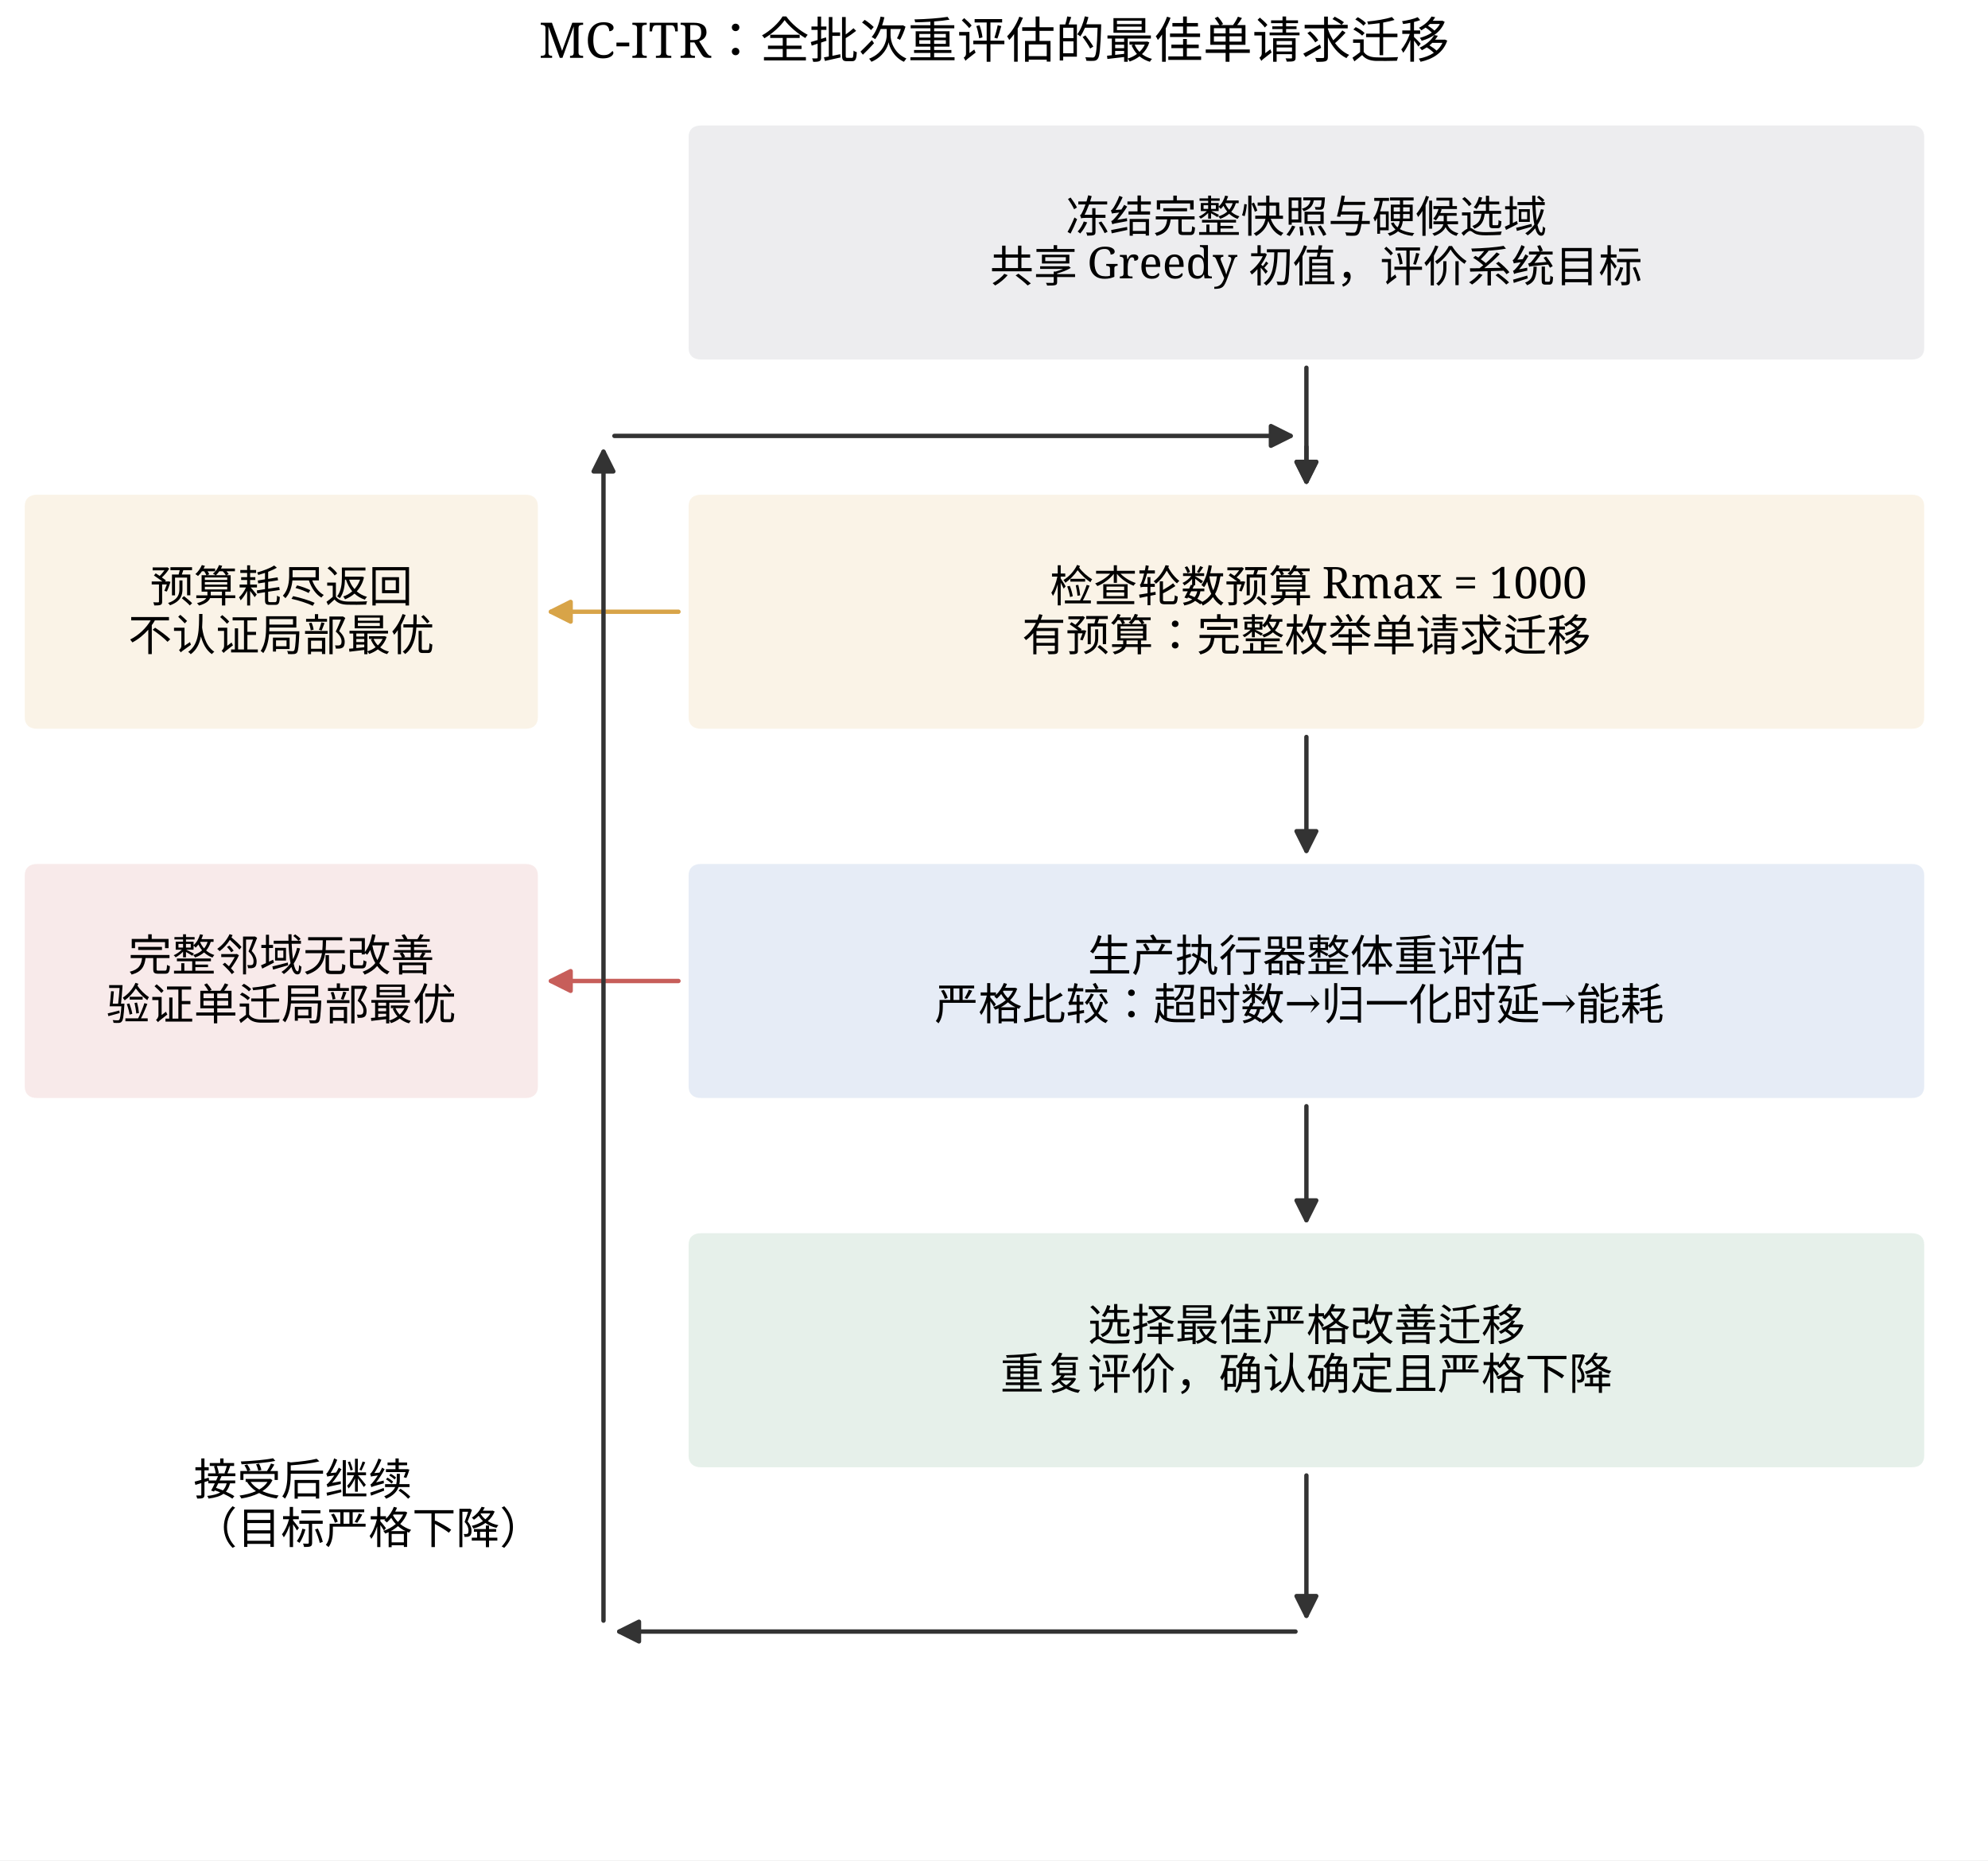
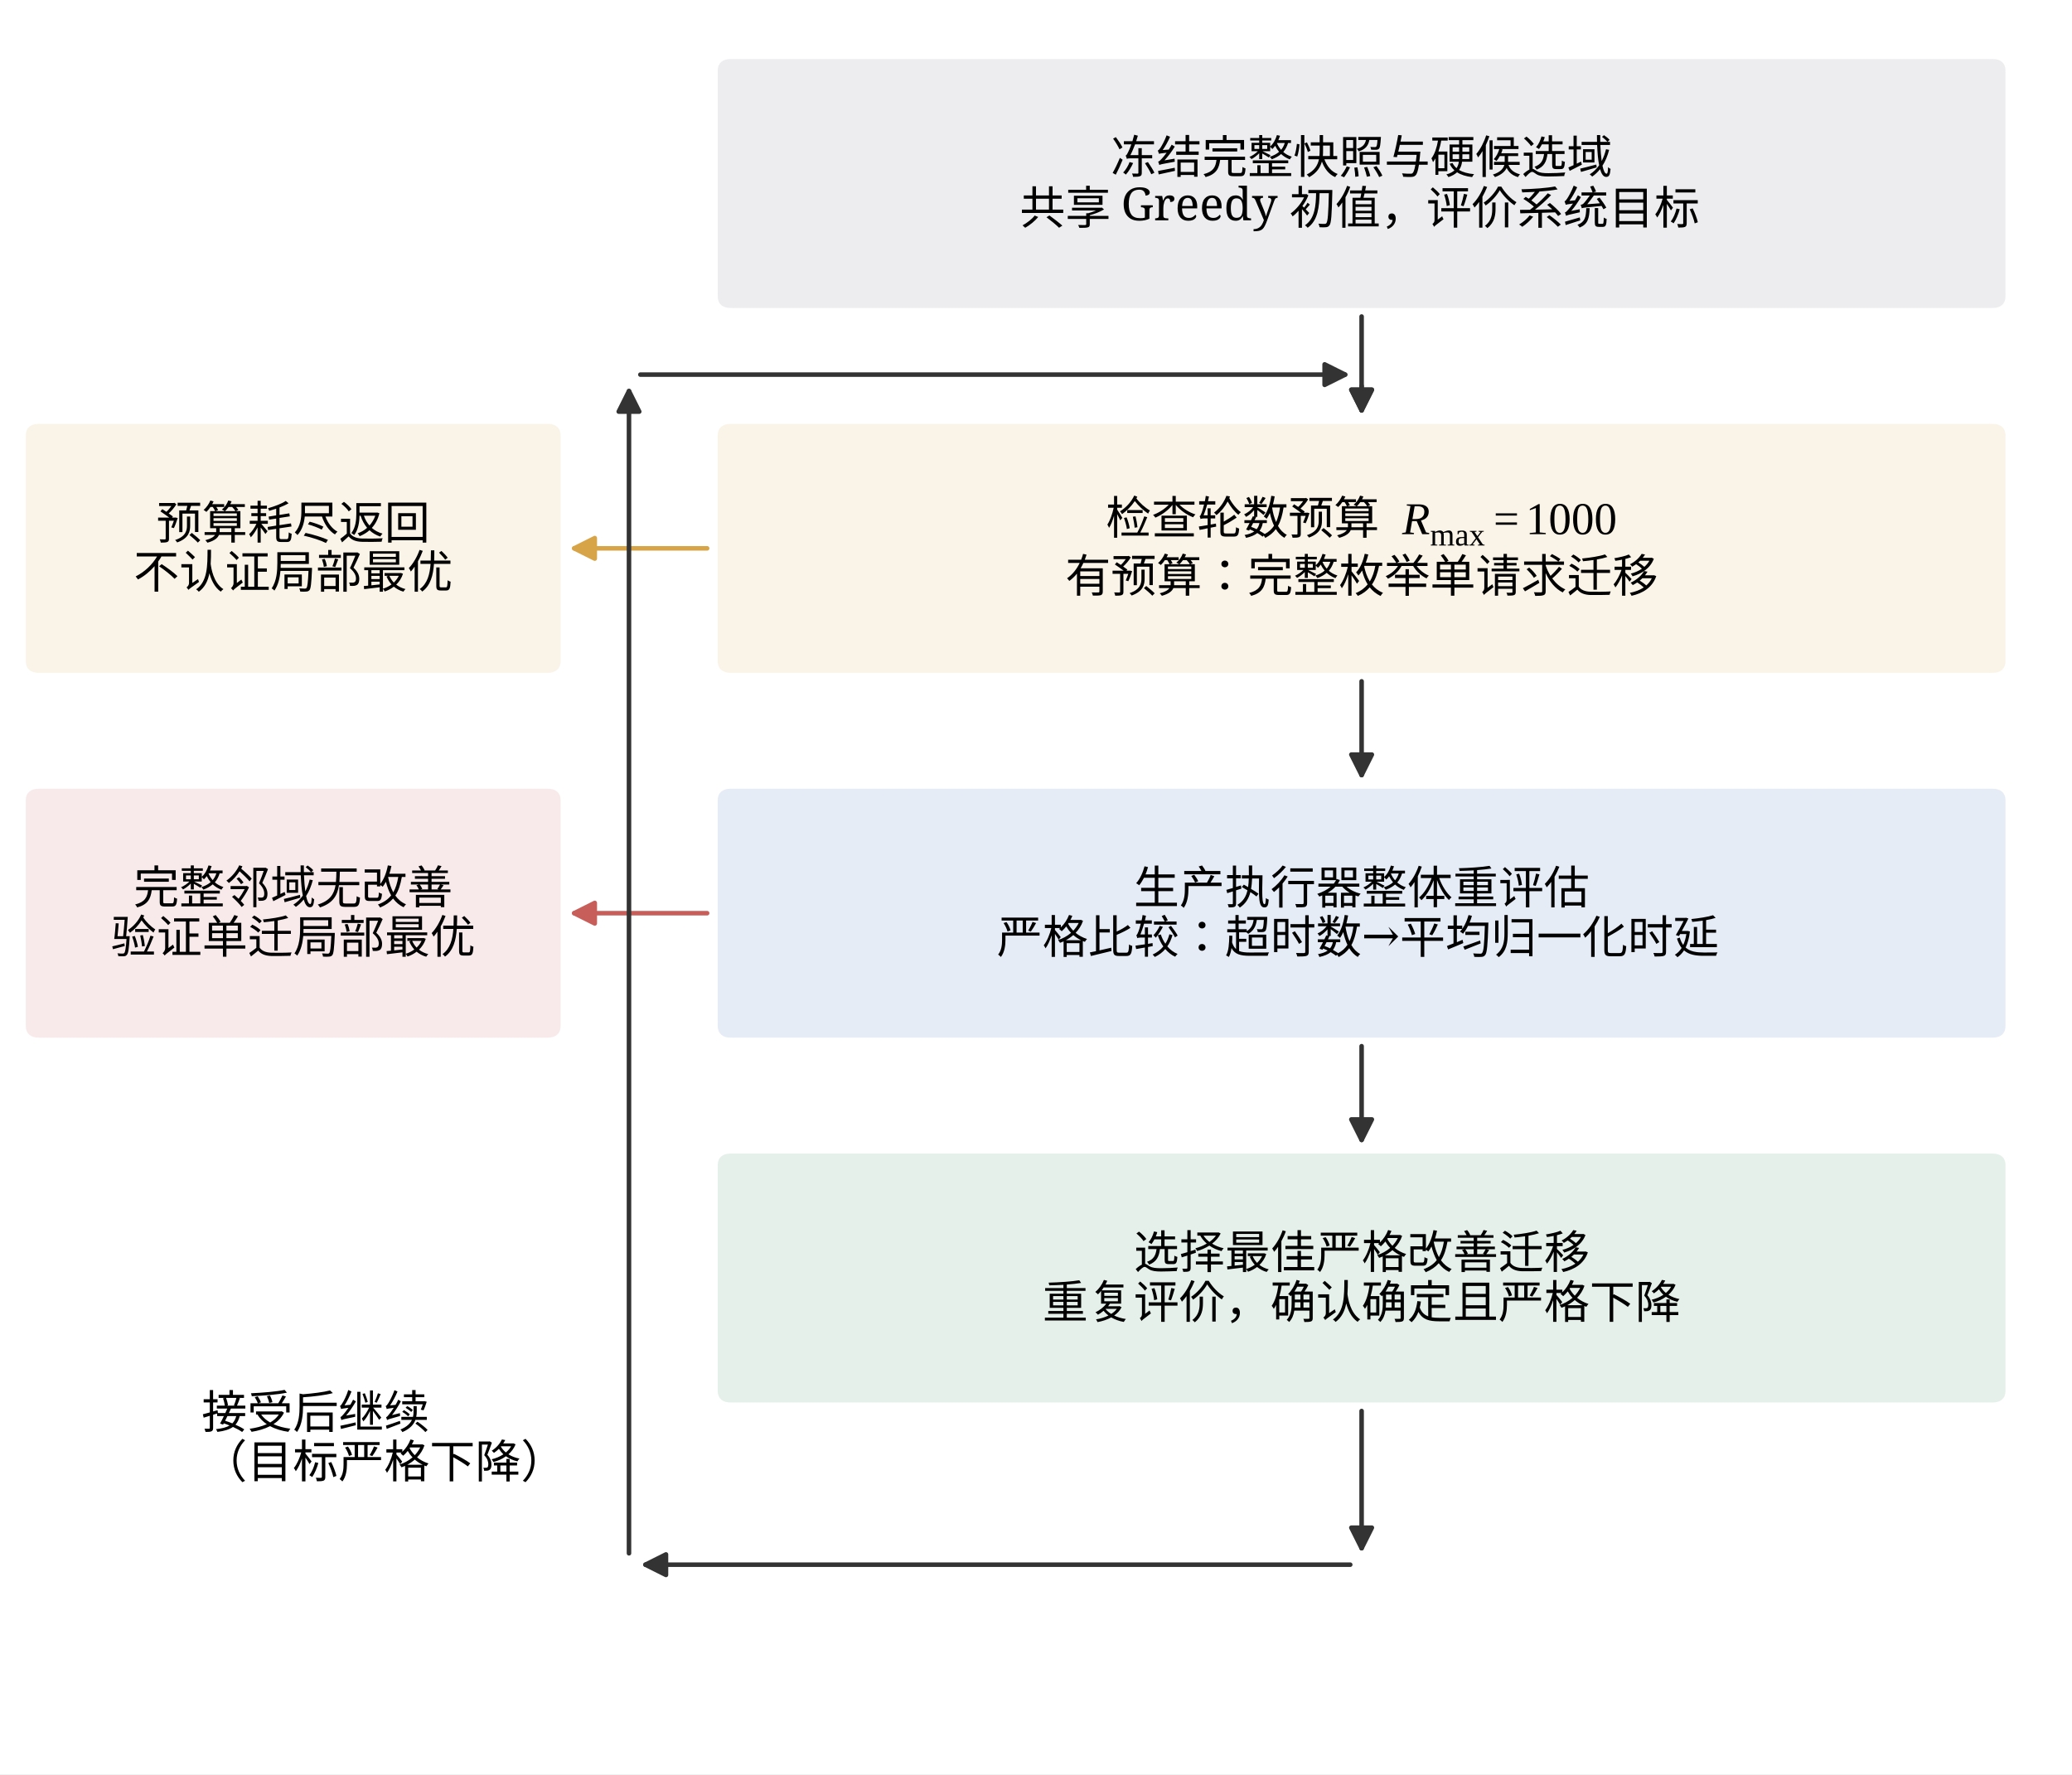
- <svg xmlns="http://www.w3.org/2000/svg" width="363.6pt" height="340.199pt" viewBox="0 0 363.6 340.199" version="1.1">
+ <svg xmlns="http://www.w3.org/2000/svg" width="363.6pt" height="311.4pt" viewBox="0 0 363.6 311.4" version="1.1">
  <defs>
    <style type="text/css">*{stroke-linejoin: round; stroke-linecap: butt}</style>
  </defs>
  <g id="figure_1">
    <g id="patch_1">
-       <path d="M 0 340.199  L 363.6 340.199  L 363.6 0  L 0 0  z " style="fill: #ffffff" />
+       <path d="M 0 311.4  L 363.6 311.4  L 363.6 0  L 0 0  z " style="fill: #ffffff" />
    </g>
    <g id="axes_1">
      <g id="patch_2">
-         <path d="M 128.232 65.247  L 349.646 65.247  Q 351.432 65.247 351.432 63.64  L 351.432 25.053  Q 351.432 23.446 349.646 23.446  L 128.232 23.446  Q 126.446 23.446 126.446 25.053  L 126.446 63.64  Q 126.446 65.247 128.232 65.247  z " clip-path="url(#pa7e5ad87c7)" style="fill: #717784; opacity: 0.13; stroke: #717784; stroke-linejoin: miter" />
+         <path d="M 128.232 53.552  L 349.646 53.552  Q 351.432 53.552 351.432 52.027  L 351.432 12.388  Q 351.432 10.863 349.646 10.863  L 128.232 10.863  Q 126.446 10.863 126.446 12.388  L 126.446 52.027  Q 126.446 53.552 128.232 53.552  z " clip-path="url(#p168ac4216e)" style="fill: #717784; opacity: 0.13; stroke: #717784; stroke-linejoin: miter" />
      </g>
      <g id="patch_3">
-         <path d="M 128.232 132.773  L 349.646 132.773  Q 351.432 132.773 351.432 131.165  L 351.432 92.579  Q 351.432 90.971 349.646 90.971  L 128.232 90.971  Q 126.446 90.971 126.446 92.579  L 126.446 131.165  Q 126.446 132.773 128.232 132.773  z " clip-path="url(#pa7e5ad87c7)" style="fill: #d8a448; opacity: 0.13; stroke: #d8a448; stroke-linejoin: miter" />
+         <path d="M 128.232 117.585  L 349.646 117.585  Q 351.432 117.585 351.432 116.06  L 351.432 76.421  Q 351.432 74.896 349.646 74.896  L 128.232 74.896  Q 126.446 74.896 126.446 76.421  L 126.446 116.06  Q 126.446 117.585 128.232 117.585  z " clip-path="url(#p168ac4216e)" style="fill: #d8a448; opacity: 0.13; stroke: #d8a448; stroke-linejoin: miter" />
      </g>
      <g id="patch_4">
-         <path d="M 128.232 200.299  L 349.646 200.299  Q 351.432 200.299 351.432 198.691  L 351.432 160.105  Q 351.432 158.497 349.646 158.497  L 128.232 158.497  Q 126.446 158.497 126.446 160.105  L 126.446 198.691  Q 126.446 200.299 128.232 200.299  z " clip-path="url(#pa7e5ad87c7)" style="fill: #3d6fb6; opacity: 0.13; stroke: #3d6fb6; stroke-linejoin: miter" />
+         <path d="M 128.232 181.618  L 349.646 181.618  Q 351.432 181.618 351.432 180.094  L 351.432 140.454  Q 351.432 138.929 349.646 138.929  L 128.232 138.929  Q 126.446 138.929 126.446 140.454  L 126.446 180.094  Q 126.446 181.618 128.232 181.618  z " clip-path="url(#p168ac4216e)" style="fill: #3d6fb6; opacity: 0.13; stroke: #3d6fb6; stroke-linejoin: miter" />
      </g>
      <g id="patch_5">
-         <path d="M 128.232 267.825  L 349.646 267.825  Q 351.432 267.825 351.432 266.217  L 351.432 227.631  Q 351.432 226.023 349.646 226.023  L 128.232 226.023  Q 126.446 226.023 126.446 227.631  L 126.446 266.217  Q 126.446 267.825 128.232 267.825  z " clip-path="url(#pa7e5ad87c7)" style="fill: #3a8d5a; opacity: 0.13; stroke: #3a8d5a; stroke-linejoin: miter" />
+         <path d="M 128.232 245.651  L 349.646 245.651  Q 351.432 245.651 351.432 244.127  L 351.432 204.487  Q 351.432 202.963 349.646 202.963  L 128.232 202.963  Q 126.446 202.963 126.446 204.487  L 126.446 244.127  Q 126.446 245.651 128.232 245.651  z " clip-path="url(#p168ac4216e)" style="fill: #3a8d5a; opacity: 0.13; stroke: #3a8d5a; stroke-linejoin: miter" />
      </g>
      <g id="patch_6">
-         <path d="M 6.811 132.773  L 96.091 132.773  Q 97.877 132.773 97.877 131.165  L 97.877 92.579  Q 97.877 90.971 96.091 90.971  L 6.811 90.971  Q 5.026 90.971 5.026 92.579  L 5.026 131.165  Q 5.026 132.773 6.811 132.773  z " clip-path="url(#pa7e5ad87c7)" style="fill: #d8a448; opacity: 0.13; stroke: #d8a448; stroke-linejoin: miter" />
+         <path d="M 6.811 117.585  L 96.091 117.585  Q 97.877 117.585 97.877 116.06  L 97.877 76.421  Q 97.877 74.896 96.091 74.896  L 6.811 74.896  Q 5.026 74.896 5.026 76.421  L 5.026 116.06  Q 5.026 117.585 6.811 117.585  z " clip-path="url(#p168ac4216e)" style="fill: #d8a448; opacity: 0.13; stroke: #d8a448; stroke-linejoin: miter" />
      </g>
      <g id="patch_7">
-         <path d="M 6.811 200.299  L 96.091 200.299  Q 97.877 200.299 97.877 198.691  L 97.877 160.105  Q 97.877 158.497 96.091 158.497  L 6.811 158.497  Q 5.026 158.497 5.026 160.105  L 5.026 198.691  Q 5.026 200.299 6.811 200.299  z " clip-path="url(#pa7e5ad87c7)" style="fill: #c75e5a; opacity: 0.13; stroke: #c75e5a; stroke-linejoin: miter" />
+         <path d="M 6.811 181.618  L 96.091 181.618  Q 97.877 181.618 97.877 180.094  L 97.877 140.454  Q 97.877 138.929 96.091 138.929  L 6.811 138.929  Q 5.026 138.929 5.026 140.454  L 5.026 180.094  Q 5.026 181.618 6.811 181.618  z " clip-path="url(#p168ac4216e)" style="fill: #c75e5a; opacity: 0.13; stroke: #c75e5a; stroke-linejoin: miter" />
      </g>
      <g id="patch_8">
-         <path d="M 238.939 67.248  Q 238.939 78.109 238.939 88.076  " clip-path="url(#pa7e5ad87c7)" style="fill: none; stroke: #333333; stroke-width: 0.8; stroke-linecap: round" />
-         <path d="M 240.739 84.476  L 238.939 88.076  L 237.139 84.476  z " clip-path="url(#pa7e5ad87c7)" style="fill: #333333; stroke: #333333; stroke-width: 0.8; stroke-linecap: round" />
+         <path d="M 238.939 55.55  Q 238.939 64.224 238.939 72.004  " clip-path="url(#p168ac4216e)" style="fill: none; stroke: #333333; stroke-width: 0.8; stroke-linecap: round" />
+         <path d="M 240.739 68.404  L 238.939 72.004  L 237.139 68.404  z " clip-path="url(#p168ac4216e)" style="fill: #333333; stroke: #333333; stroke-width: 0.8; stroke-linecap: round" />
      </g>
      <g id="patch_9">
-         <path d="M 238.939 134.773  Q 238.939 145.635 238.939 155.602  " clip-path="url(#pa7e5ad87c7)" style="fill: none; stroke: #333333; stroke-width: 0.8; stroke-linecap: round" />
-         <path d="M 240.739 152.002  L 238.939 155.602  L 237.139 152.002  z " clip-path="url(#pa7e5ad87c7)" style="fill: #333333; stroke: #333333; stroke-width: 0.8; stroke-linecap: round" />
+         <path d="M 238.939 119.583  Q 238.939 128.257 238.939 136.037  " clip-path="url(#p168ac4216e)" style="fill: none; stroke: #333333; stroke-width: 0.8; stroke-linecap: round" />
+         <path d="M 240.739 132.437  L 238.939 136.037  L 237.139 132.437  z " clip-path="url(#p168ac4216e)" style="fill: #333333; stroke: #333333; stroke-width: 0.8; stroke-linecap: round" />
      </g>
      <g id="patch_10">
-         <path d="M 238.939 202.299  Q 238.939 213.161 238.939 223.128  " clip-path="url(#pa7e5ad87c7)" style="fill: none; stroke: #333333; stroke-width: 0.8; stroke-linecap: round" />
-         <path d="M 240.739 219.528  L 238.939 223.128  L 237.139 219.528  z " clip-path="url(#pa7e5ad87c7)" style="fill: #333333; stroke: #333333; stroke-width: 0.8; stroke-linecap: round" />
+         <path d="M 238.939 183.617  Q 238.939 192.291 238.939 200.07  " clip-path="url(#p168ac4216e)" style="fill: none; stroke: #333333; stroke-width: 0.8; stroke-linecap: round" />
+         <path d="M 240.739 196.47  L 238.939 200.07  L 237.139 196.47  z " clip-path="url(#p168ac4216e)" style="fill: #333333; stroke: #333333; stroke-width: 0.8; stroke-linecap: round" />
      </g>
      <g id="patch_11">
-         <path d="M 124.088 111.872  Q 111.982 111.872 100.771 111.872  " clip-path="url(#pa7e5ad87c7)" style="fill: none; stroke: #d8a448; stroke-width: 0.8; stroke-linecap: round" />
-         <path d="M 104.371 113.672  L 100.771 111.872  L 104.371 110.072  z " clip-path="url(#pa7e5ad87c7)" style="fill: #d8a448; stroke: #d8a448; stroke-width: 0.8; stroke-linecap: round" />
+         <path d="M 124.088 96.241  Q 111.982 96.241 100.771 96.241  " clip-path="url(#p168ac4216e)" style="fill: none; stroke: #d8a448; stroke-width: 0.8; stroke-linecap: round" />
+         <path d="M 104.371 98.041  L 100.771 96.241  L 104.371 94.441  z " clip-path="url(#p168ac4216e)" style="fill: #d8a448; stroke: #d8a448; stroke-width: 0.8; stroke-linecap: round" />
      </g>
      <g id="patch_12">
-         <path d="M 124.088 179.398  Q 111.982 179.398 100.771 179.398  " clip-path="url(#pa7e5ad87c7)" style="fill: none; stroke: #c75e5a; stroke-width: 0.8; stroke-linecap: round" />
-         <path d="M 104.371 181.198  L 100.771 179.398  L 104.371 177.598  z " clip-path="url(#pa7e5ad87c7)" style="fill: #c75e5a; stroke: #c75e5a; stroke-width: 0.8; stroke-linecap: round" />
+         <path d="M 124.088 160.274  Q 111.982 160.274 100.771 160.274  " clip-path="url(#p168ac4216e)" style="fill: none; stroke: #c75e5a; stroke-width: 0.8; stroke-linecap: round" />
+         <path d="M 104.371 162.074  L 100.771 160.274  L 104.371 158.474  z " clip-path="url(#p168ac4216e)" style="fill: #c75e5a; stroke: #c75e5a; stroke-width: 0.8; stroke-linecap: round" />
      </g>
      <g id="patch_13">
-         <path d="M 238.939 269.827  Q 238.939 283.102 238.939 295.481  " clip-path="url(#pa7e5ad87c7)" style="fill: none; stroke: #333333; stroke-width: 0.8; stroke-linecap: round" />
-         <path d="M 240.739 291.881  L 238.939 295.481  L 237.139 291.881  z " clip-path="url(#pa7e5ad87c7)" style="fill: #333333; stroke: #333333; stroke-width: 0.8; stroke-linecap: round" />
+         <path d="M 238.939 247.649  Q 238.939 260.135 238.939 271.726  " clip-path="url(#p168ac4216e)" style="fill: none; stroke: #333333; stroke-width: 0.8; stroke-linecap: round" />
+         <path d="M 240.739 268.126  L 238.939 271.726  L 237.139 268.126  z " clip-path="url(#p168ac4216e)" style="fill: #333333; stroke: #333333; stroke-width: 0.8; stroke-linecap: round" />
      </g>
      <g id="patch_14">
-         <path d="M 236.942 298.372  Q 174.658 298.372 113.267 298.372  " clip-path="url(#pa7e5ad87c7)" style="fill: none; stroke: #333333; stroke-width: 0.8; stroke-linecap: round" />
-         <path d="M 116.867 300.172  L 113.267 298.372  L 116.867 296.572  z " clip-path="url(#pa7e5ad87c7)" style="fill: #333333; stroke: #333333; stroke-width: 0.8; stroke-linecap: round" />
+         <path d="M 236.942 274.619  Q 174.658 274.619 113.267 274.619  " clip-path="url(#p168ac4216e)" style="fill: none; stroke: #333333; stroke-width: 0.8; stroke-linecap: round" />
+         <path d="M 116.867 276.419  L 113.267 274.619  L 116.867 272.819  z " clip-path="url(#p168ac4216e)" style="fill: #333333; stroke: #333333; stroke-width: 0.8; stroke-linecap: round" />
      </g>
      <g id="patch_15">
-         <path d="M 110.376 296.374  Q 110.376 189.046 110.376 82.612  " clip-path="url(#pa7e5ad87c7)" style="fill: none; stroke: #333333; stroke-width: 0.8; stroke-linecap: round" />
-         <path d="M 108.576 86.212  L 110.376 82.612  L 112.176 86.212  z " clip-path="url(#pa7e5ad87c7)" style="fill: #333333; stroke: #333333; stroke-width: 0.8; stroke-linecap: round" />
+         <path d="M 110.376 272.62  Q 110.376 170.184 110.376 68.641  " clip-path="url(#p168ac4216e)" style="fill: none; stroke: #333333; stroke-width: 0.8; stroke-linecap: round" />
+         <path d="M 108.576 72.241  L 110.376 68.641  L 112.176 72.241  z " clip-path="url(#p168ac4216e)" style="fill: #333333; stroke: #333333; stroke-width: 0.8; stroke-linecap: round" />
      </g>
      <g id="patch_16">
-         <path d="M 112.373 79.717  Q 174.658 79.717 236.048 79.717  " clip-path="url(#pa7e5ad87c7)" style="fill: none; stroke: #333333; stroke-width: 0.8; stroke-linecap: round" />
-         <path d="M 232.448 77.917  L 236.048 79.717  L 232.448 81.517  z " clip-path="url(#pa7e5ad87c7)" style="fill: #333333; stroke: #333333; stroke-width: 0.8; stroke-linecap: round" />
+         <path d="M 112.373 65.749  Q 174.658 65.749 236.048 65.749  " clip-path="url(#p168ac4216e)" style="fill: none; stroke: #333333; stroke-width: 0.8; stroke-linecap: round" />
+         <path d="M 232.448 63.949  L 236.048 65.749  L 232.448 67.549  z " clip-path="url(#p168ac4216e)" style="fill: #333333; stroke: #333333; stroke-width: 0.8; stroke-linecap: round" />
      </g>
      <g id="patch_17">
-         <path d="M 238.939 81.715  Q 238.939 85.342 238.939 88.075  " clip-path="url(#pa7e5ad87c7)" style="fill: none; stroke: #333333; stroke-width: 0.8; stroke-linecap: round" />
-         <path d="M 240.739 84.475  L 238.939 88.075  L 237.139 84.475  z " clip-path="url(#pa7e5ad87c7)" style="fill: #333333; stroke: #333333; stroke-width: 0.8; stroke-linecap: round" />
+         <path d="M 238.939 67.745  Q 238.939 70.32 238.939 72.001  " clip-path="url(#p168ac4216e)" style="fill: none; stroke: #333333; stroke-width: 0.8; stroke-linecap: round" />
+         <path d="M 240.739 68.401  L 238.939 72.001  L 237.139 68.401  z " clip-path="url(#p168ac4216e)" style="fill: #333333; stroke: #333333; stroke-width: 0.8; stroke-linecap: round" />
      </g>
      <g id="text_1">
-         <text style="font: 8px 'Songti SC', serif" transform="translate(194.9392 42.48615)">冻结完整快照与硬候选域</text>
-         <text style="font: 8px 'Songti SC', serif" transform="translate(181.0505 51.56665)">共享 Greedy 初值，评价系统目标</text>
+         <text style="font-size: 8px; font-family: 'SimSun', serif" transform="translate(194.9392 30.42615)">冻结完整快照与硬候选域</text>
+         <text style="font-size: 8px; font-family: 'SimSun', serif" transform="translate(178.9392 39.3324)">共享 Greedy 初值，评价系统目标</text>
      </g>
      <g id="text_2">
-         <text style="font: 8px 'Songti SC', serif" transform="translate(192.018 110.0871)">检查轮数预算 Rmax = 1000</text>
-         <text style="font: 8px 'Songti SC', serif" transform="translate(186.9392 119.0326)">有预算：完整枚举单请求迁移</text>
+         <g transform="translate(194.0592 94.16123)">
+           <text>
+             <tspan x="0" y="-0.406" style="font-size: 8px; font-family: 'SimSun'">检</tspan>
+             <tspan x="8" y="-0.406" style="font-size: 8px; font-family: 'SimSun'">查</tspan>
+             <tspan x="16" y="-0.406" style="font-size: 8px; font-family: 'SimSun'">轮</tspan>
+             <tspan x="24" y="-0.406" style="font-size: 8px; font-family: 'SimSun'">数</tspan>
+             <tspan x="32" y="-0.406" style="font-size: 8px; font-family: 'SimSun'">预</tspan>
+             <tspan x="40" y="-0.406" style="font-size: 8px; font-family: 'SimSun'">算</tspan>
+             <tspan x="48" y="-0.406" style="font-size: 8px; font-family: 'SimSun'"> </tspan>
+             <tspan x="52" y="-0.406" style="font-style: italic; font-size: 8px; font-family: 'Times New Roman'">R</tspan>
+             <tspan x="56.887" y="1.576" style="font-size: 5.6px; font-family: 'Times New Roman'">m</tspan>
+             <tspan x="61.243" y="1.576" style="font-size: 5.6px; font-family: 'Times New Roman'">a</tspan>
+             <tspan x="63.728" y="1.576" style="font-size: 5.6px; font-family: 'Times New Roman'">x</tspan>
+             <tspan x="68.014" y="-0.406" style="font-size: 8px; font-family: 'Times New Roman'">=</tspan>
+             <tspan x="73.681" y="-0.406" style="font-size: 8px; font-family: 'Times New Roman'">1</tspan>
+             <tspan x="77.681" y="-0.406" style="font-size: 8px; font-family: 'Times New Roman'">0</tspan>
+             <tspan x="81.681" y="-0.406" style="font-size: 8px; font-family: 'Times New Roman'">0</tspan>
+             <tspan x="85.681" y="-0.406" style="font-size: 8px; font-family: 'Times New Roman'">0</tspan>
+           </text>
+         </g>
+         <text style="font-size: 8px; font-family: 'SimSun', serif" transform="translate(186.9392 103.9287)">有预算：完整枚举单请求迁移</text>
      </g>
      <g id="text_3">
-         <text style="font: 8px 'Songti SC', serif" transform="translate(198.9392 177.635)">生产执行器整体重评估</text>
-         <text style="font: 8px 'Songti SC', serif" transform="translate(170.9392 186.504)">严格比较：超时数→归一化时延→能耗</text>
+         <text style="font-size: 8px; font-family: 'SimSun', serif" transform="translate(198.9392 158.6363)">生产执行器整体重评估</text>
+         <text style="font-size: 8px; font-family: 'SimSun', serif" transform="translate(174.9392 167.3176)">严格比较：超时数→平均归一化时延</text>
      </g>
      <g id="text_4">
-         <text style="font: 8px 'Songti SC', serif" transform="translate(198.9392 245.165)">选择最佳严格改善迁移</text>
-         <text style="font: 8px 'Songti SC', serif" transform="translate(182.9392 254.082)">重复评价，确认确定且严格下降</text>
+         <text style="font-size: 8px; font-family: 'SimSun', serif" transform="translate(198.9392 222.6164)">选择最佳严格改善迁移</text>
+         <text style="font-size: 8px; font-family: 'SimSun', serif" transform="translate(182.9392 231.3726)">重复评价，确认确定且严格下降</text>
      </g>
      <g id="text_5">
-         <text style="font: 8px 'Songti SC', serif" transform="translate(27.4512 110.0992)">预算耗尽返回</text>
-         <text style="font: 8px 'Songti SC', serif" transform="translate(23.4512 118.9967)">不认证局部最优</text>
+         <text style="font-size: 8px; font-family: 'SimSun', serif" transform="translate(27.4512 94.60935)">预算耗尽返回</text>
+         <text style="font-size: 8px; font-family: 'SimSun', serif" transform="translate(23.4512 103.2156)">不认证局部最优</text>
      </g>
      <g id="text_6">
-         <text style="font: 8px 'Songti SC', serif" transform="translate(23.4512 177.5692)">完整邻域无改善</text>
-         <text style="font: 8px 'Songti SC', serif" transform="translate(19.4512 186.5147)">验证单迁局部最优</text>
+         <text style="font-size: 8px; font-family: 'SimSun', serif" transform="translate(23.4512 158.6051)">完整邻域无改善</text>
+         <text style="font-size: 8px; font-family: 'SimSun', serif" transform="translate(19.4512 167.2863)">验证单迁局部最优</text>
      </g>
      <g id="text_7">
-         <text style="font: 8px 'Songti SC', serif" transform="translate(35.3808 273.4259)">接受后继续</text>
-         <text style="font: 8px 'Songti SC', serif" transform="translate(35.3808 282.2949)">（目标严格下降）</text>
-       </g>
-       <g id="text_8">
-         <text style="font: 9px 'Songti SC', serif; text-anchor: middle" x="181.8" y="10.583" transform="rotate(-0 181.8 10.58344)">MC-ITR：全批次重评估的最佳单请求迁移</text>
+         <text style="font-size: 8px; font-family: 'SimSun', serif" transform="translate(35.3808 250.6916)">接受后继续</text>
+         <text style="font-size: 8px; font-family: 'SimSun', serif" transform="translate(35.3808 259.3728)">（目标严格下降）</text>
      </g>
    </g>
  </g>
  <defs>
-     <clipPath id="pa7e5ad87c7">
-       <rect x="3.24" y="15.407" width="357.12" height="321.552" />
+     <clipPath id="p168ac4216e">
+       <rect x="3.24" y="3.24" width="357.12" height="304.92" />
    </clipPath>
  </defs>
</svg>
